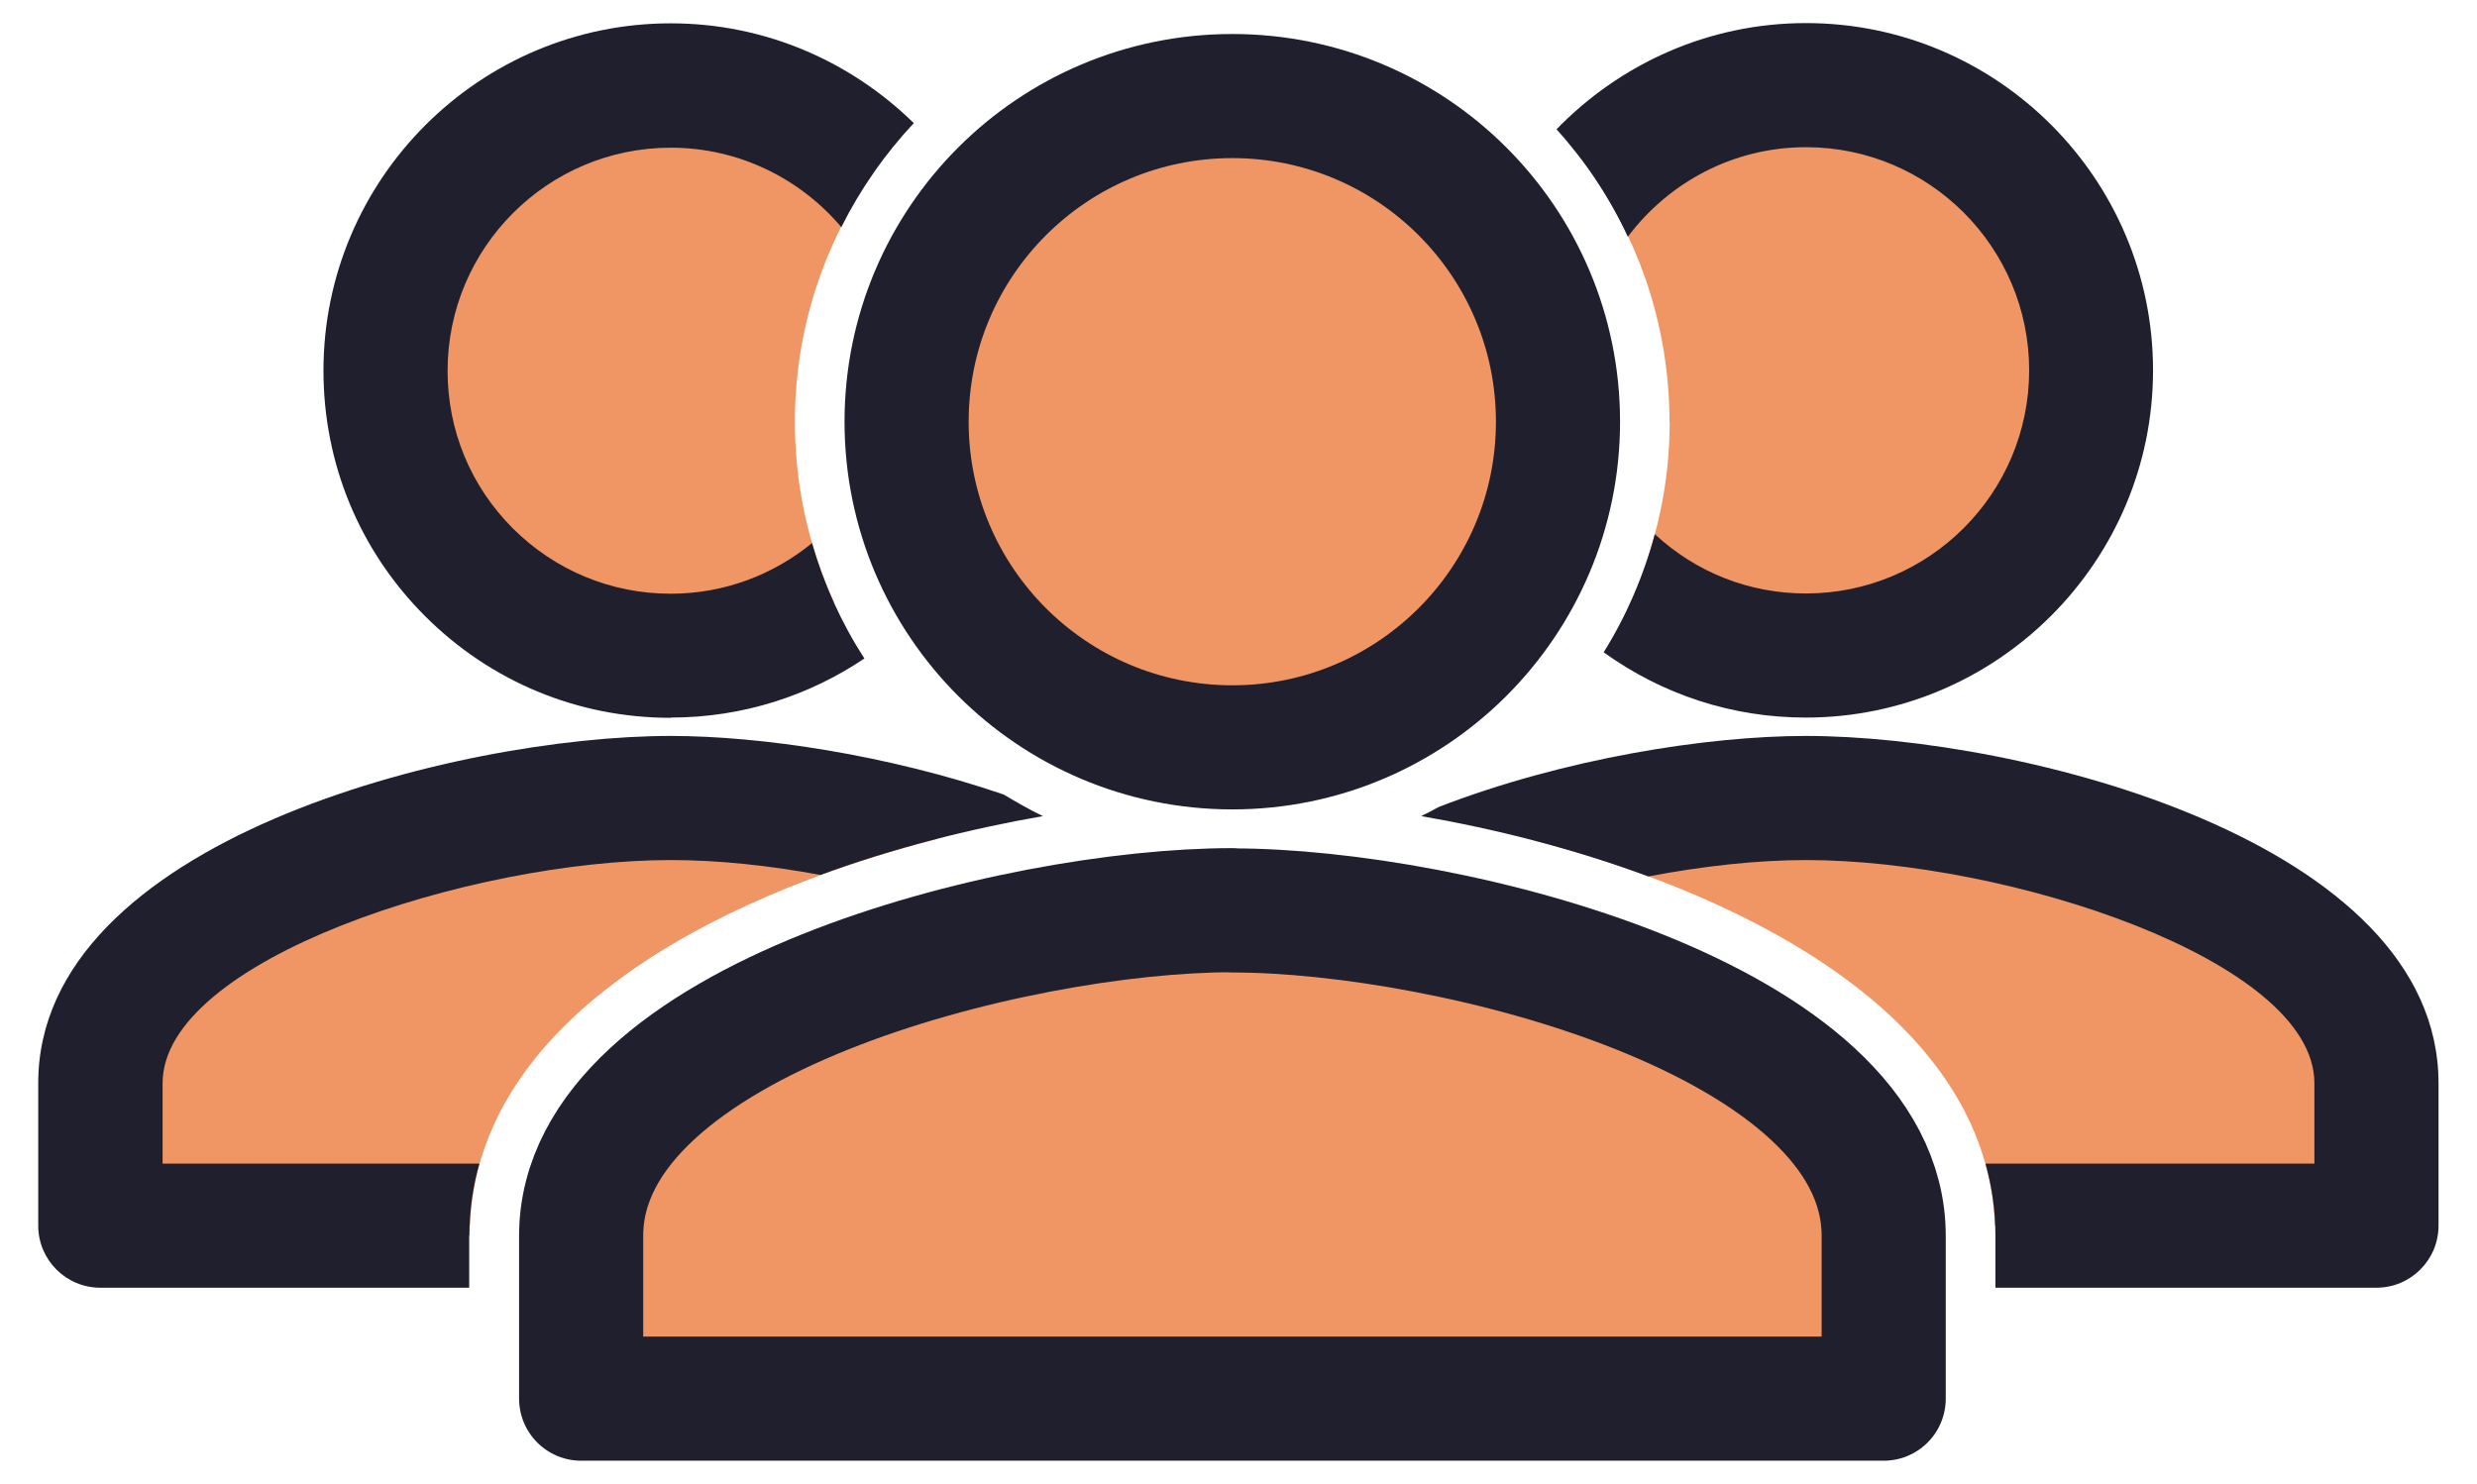
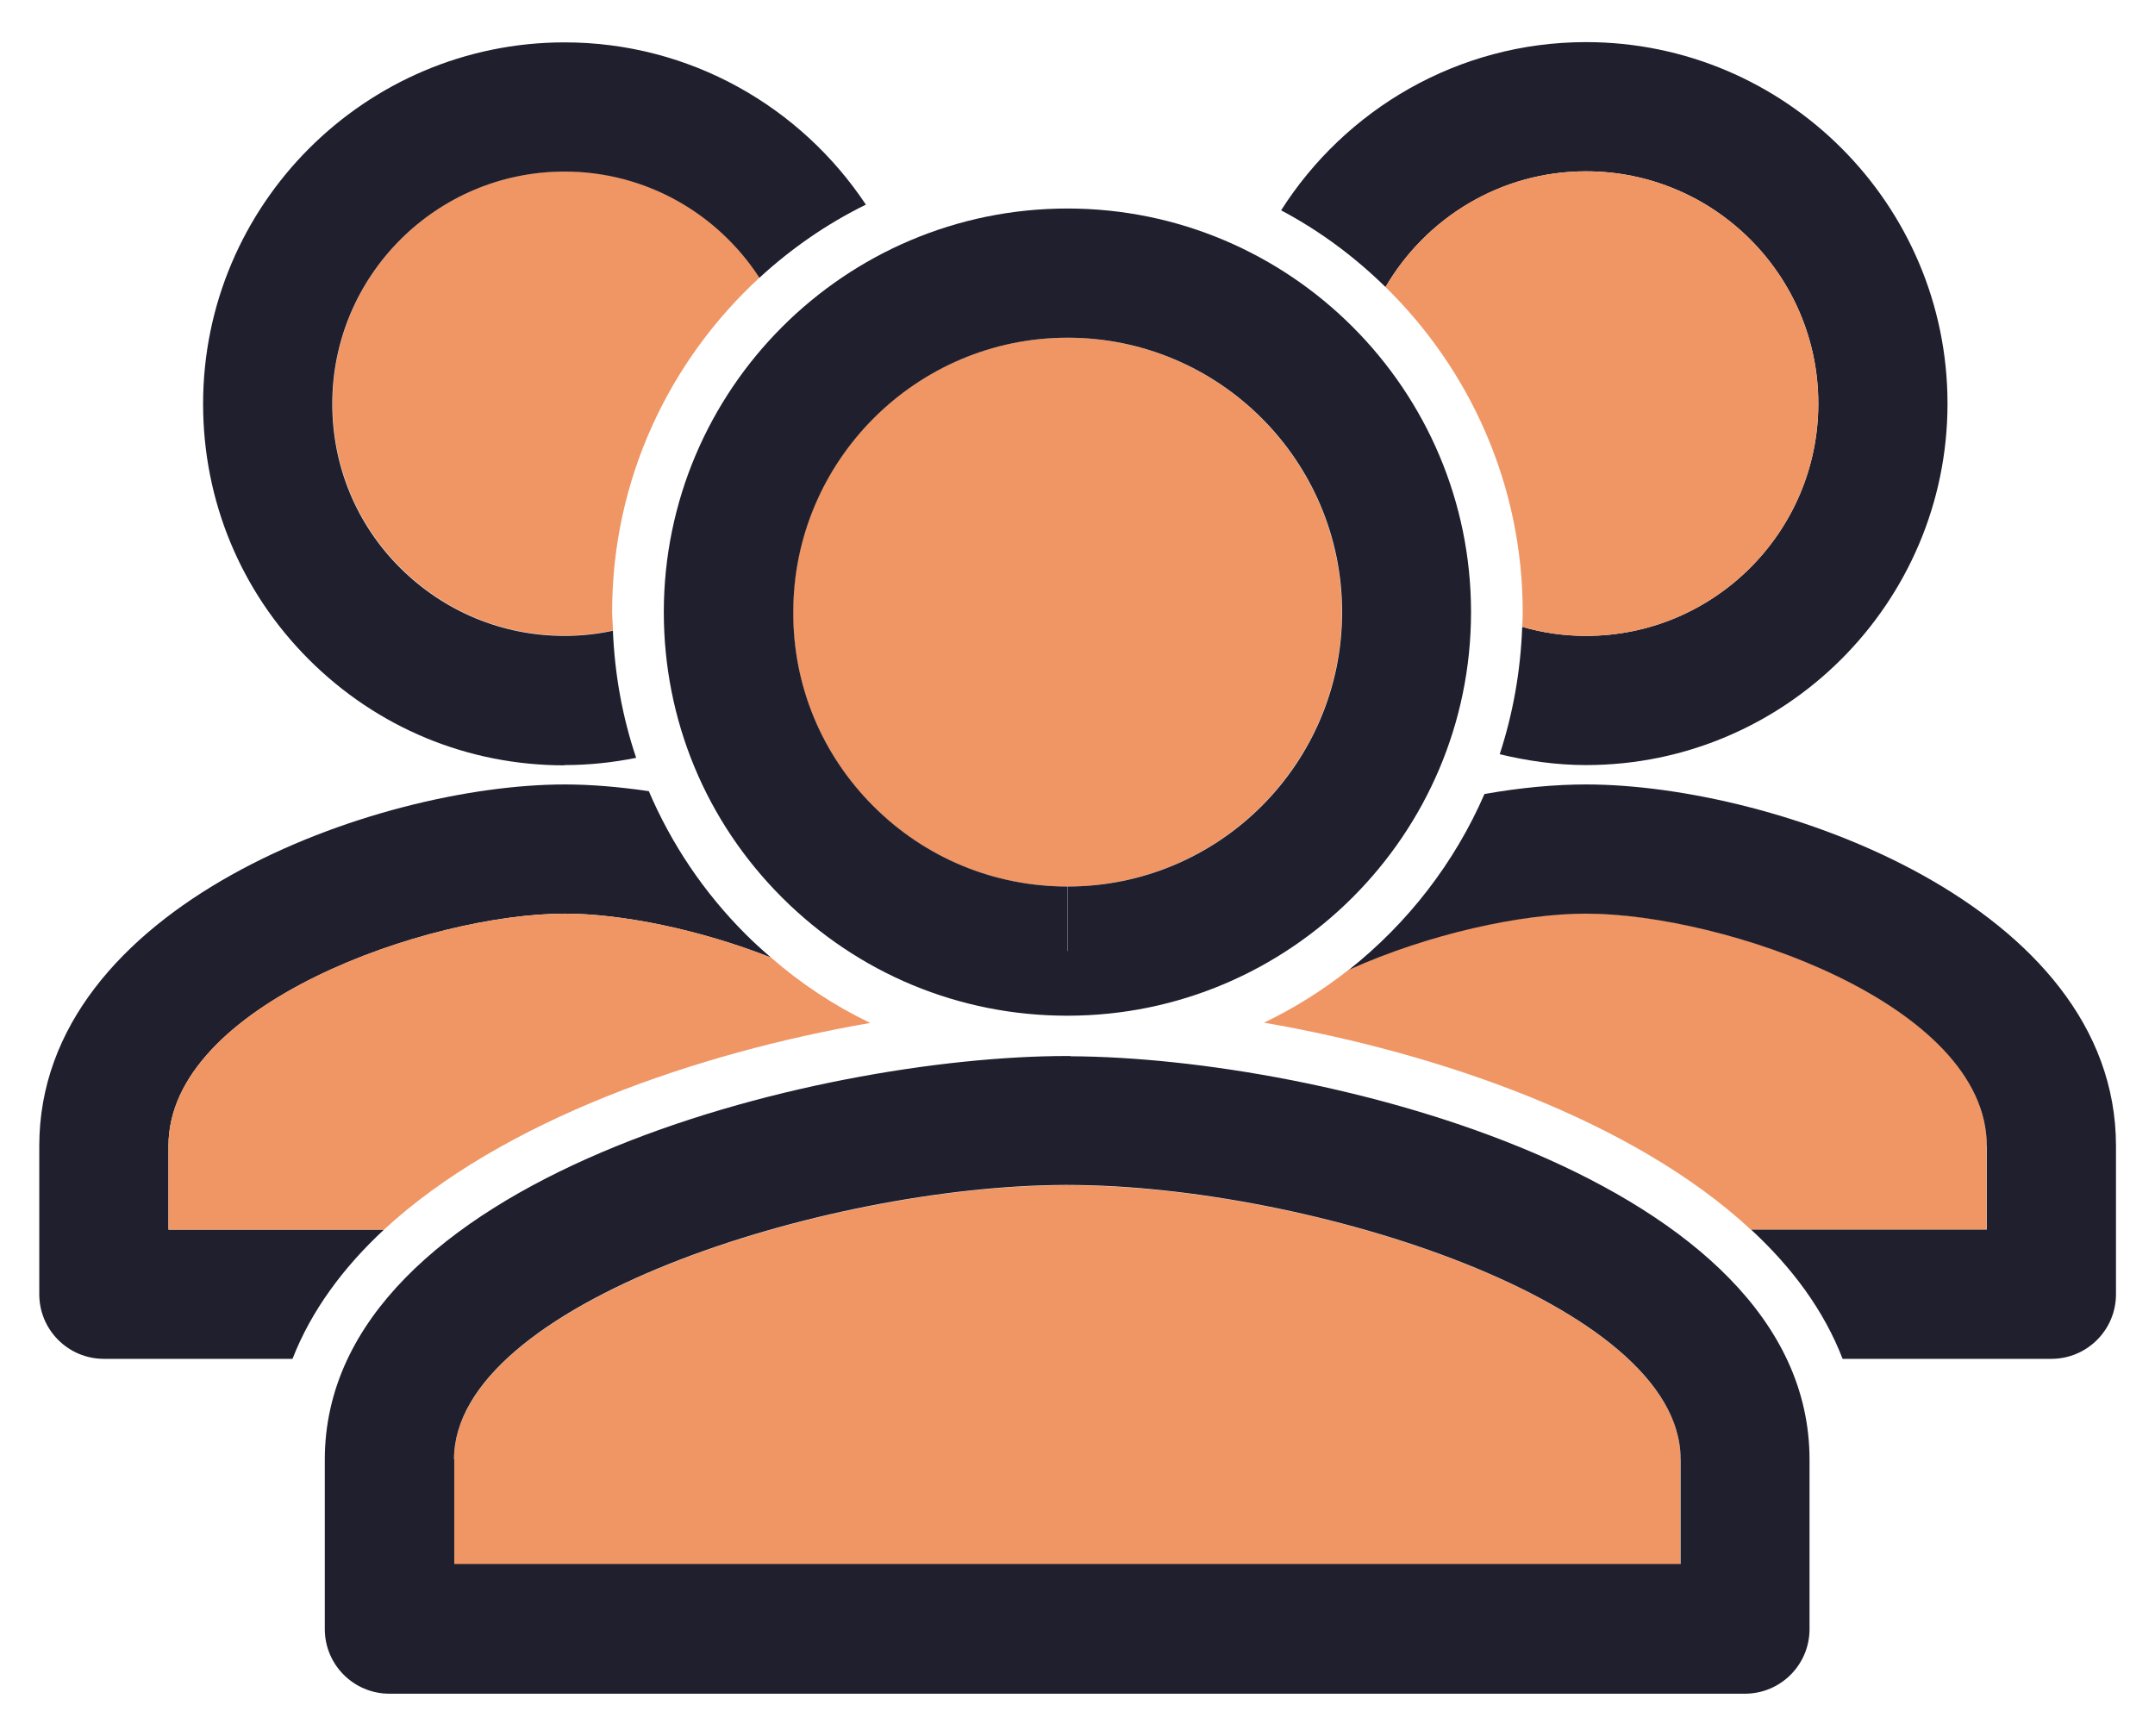
- <svg xmlns="http://www.w3.org/2000/svg" id="Calque_4" data-name="Calque 4" viewBox="0 0 99.78 59.77">
+ <svg xmlns="http://www.w3.org/2000/svg" id="Calque_4" data-name="Calque 4" viewBox="0 0 83.4 67.18">
  <defs>
    <style>
      .cls-1 {
-         stroke: #1f1f2e;
-         stroke-linecap: round;
-         stroke-linejoin: round;
-         stroke-width: 5px;
+         fill: none;
      }

-       .cls-1, .cls-2 {
-         fill: #f09664;
+       .cls-1, .cls-2, .cls-3 {
+         stroke-width: 0px;
+       }
+ 
+       .cls-2 {
+         fill: #1f1f2e;
      }

      .cls-3 {
-         fill: #1f1f2e;
-       }
- 
-       .cls-3, .cls-2 {
-         stroke-width: 0px;
+         fill: #f09664;
      }
    </style>
  </defs>
-   <g>
-     <path class="cls-2" d="m72.75,32.15h0c-2.95,0-7.04.57-10.95,1.71,9.15,2.4,18.27,7.41,18.56,15.52h15.37v-5.74c0-7.64-15.31-11.49-22.98-11.49Z" />
-     <path class="cls-2" d="m67.26,16.99c0,2.49-.53,4.87-1.48,7.05,1.93,1.48,4.34,2.37,6.96,2.37h0c6.35,0,11.49-5.14,11.49-11.49s-5.14-11.49-11.49-11.49c-3.36,0-6.38,1.45-8.48,3.76,1.89,2.8,2.99,6.18,2.99,9.8Z" />
-   </g>
-   <g>
-     <path class="cls-2" d="m27.02,26.41h0c2.46,0,4.73-.78,6.6-2.09-1.04-2.27-1.6-4.75-1.6-7.32,0-3.76,1.19-7.24,3.21-10.1-2.09-2.13-4.99-3.46-8.21-3.46-6.35,0-11.49,5.14-11.49,11.49,0,6.34,5.14,11.49,11.48,11.49Z" />
-     <path class="cls-2" d="m37.75,33.8c-3.84-1.09-7.83-1.64-10.72-1.64h0c-7.67,0-22.98,3.85-22.98,11.49v5.74h14.88c.3-8.18,9.59-13.21,18.82-15.59Z" />
-   </g>
-   <g>
-     <path class="cls-3" d="m27.02,28.91h0c2.89,0,5.57-.88,7.8-2.38-.93-1.44-1.64-3.01-2.11-4.65-1.55,1.27-3.53,2.04-5.69,2.04v2.5-2.5c-2.41,0-4.66-.94-6.36-2.63-1.7-1.7-2.63-3.95-2.63-6.35,0-4.96,4.03-8.99,8.99-8.99,2.75,0,5.22,1.25,6.87,3.2.77-1.54,1.76-2.95,2.92-4.19-2.53-2.48-5.98-4.02-9.79-4.02-7.71,0-13.99,6.28-13.99,13.99,0,3.74,1.45,7.25,4.09,9.89,2.64,2.64,6.15,4.1,9.89,4.1Z" />
-     <path class="cls-3" d="m18.91,49.78c0-1.01.14-1.98.4-2.9H6.55v-3.24c0-4.96,12.39-8.99,20.48-8.99h0c1.85,0,3.92.21,6.02.6,2.93-1.08,6.03-1.86,8.96-2.37-.54-.26-1.06-.56-1.58-.87-4.68-1.6-9.78-2.36-13.41-2.36h0c-8.61,0-25.48,4.23-25.48,13.99v5.74c0,1.38,1.12,2.5,2.5,2.5h14.86v-2.1Z" />
-   </g>
-   <g>
-     <path class="cls-3" d="m72.75,29.65h0c-3.99,0-9.75.91-14.79,2.86-.23.13-.47.25-.71.37,3,.52,6.16,1.32,9.15,2.43,2.21-.42,4.4-.66,6.35-.66h0c8.09,0,20.48,4.03,20.48,8.99v3.24h-13.25c.26.92.4,1.88.4,2.9v2.1h15.35c1.38,0,2.5-1.12,2.5-2.5v-5.74c0-9.76-16.87-13.99-25.48-13.99Z" />
-     <path class="cls-3" d="m65.58,9.53c1.64-2.18,4.24-3.6,7.17-3.6,4.96,0,8.99,4.03,8.99,8.99s-4.03,8.99-8.99,8.99v2.5-2.5c-2.29,0-4.43-.85-6.09-2.39-.45,1.69-1.15,3.3-2.06,4.76,2.36,1.7,5.17,2.63,8.14,2.63h0c7.71,0,13.99-6.28,13.99-13.99S80.46.93,72.75.93c-3.94,0-7.5,1.65-10.05,4.28,1.16,1.28,2.13,2.73,2.87,4.32Z" />
-   </g>
-   <path id="Icon_material-person" data-name="Icon material-person" class="cls-1" d="m49.64,30.11c7.24,0,13.12-5.87,13.12-13.12,0-7.24-5.87-13.12-13.12-13.12-7.24,0-13.12,5.87-13.12,13.12h0c0,7.24,5.86,13.11,13.11,13.12,0,0,0,0,.01,0Zm0,6.56c-8.75,0-26.23,4.4-26.23,13.12v6.56h52.47v-6.56c0-8.72-17.48-13.11-26.23-13.11h0Z" />
+   <polygon class="cls-1" points="61.38 27.11 61.38 24.61 61.37 24.61 61.38 27.11" />
+   <path class="cls-2" d="m6.52,47.59v-3.24c0-5.48,10.07-8.99,15.34-8.99h0c2.19,0,5.2.61,7.98,1.7-.34-.29-.67-.59-.99-.91-1.61-1.61-2.87-3.49-3.74-5.53-1.16-.17-2.26-.26-3.25-.26h0c-7.3,0-20.34,4.68-20.34,13.99v5.74c0,1.38,1.12,2.5,2.5,2.5h7.3c.73-1.87,1.96-3.53,3.54-5H6.52Z" />
+   <path class="cls-3" d="m21.86,6.63c-4.96,0-8.99,4.03-8.99,8.99,0,2.4.93,4.66,2.63,6.35s3.95,2.63,6.35,2.63v2.5s0-2.5,0-2.5c.64,0,1.26-.07,1.87-.2,0-.24-.03-.48-.03-.72,0-5.12,2.21-9.72,5.71-12.94-1.6-2.47-4.38-4.11-7.54-4.11Z" />
+   <path class="cls-2" d="m21.85,29.61h0c.95,0,1.87-.1,2.77-.28-.53-1.57-.83-3.22-.9-4.92-.6.13-1.23.2-1.87.2v2.5-2.5c-2.41,0-4.66-.94-6.36-2.63s-2.63-3.95-2.63-6.35c0-4.96,4.03-8.99,8.99-8.99,3.16,0,5.94,1.64,7.54,4.11,1.23-1.13,2.61-2.09,4.12-2.83-2.51-3.78-6.8-6.28-11.66-6.28-7.71,0-13.99,6.28-13.99,13.99,0,3.74,1.45,7.25,4.09,9.89,2.64,2.64,6.15,4.1,9.89,4.1Z" />
+   <path class="cls-3" d="m76.89,44.34c0-5.49-10.18-8.99-15.51-8.99h0c-2.5,0-6.08.77-9.17,2.17-1.01.8-2.11,1.49-3.29,2.06,6.72,1.16,14.26,3.76,18.84,8.01h9.12v-3.24Z" />
+   <path class="cls-2" d="m61.38,30.36h0c-1.18,0-2.52.12-3.93.37-1.16,2.67-2.97,5-5.24,6.8,3.09-1.39,6.67-2.17,9.17-2.17h0c5.32,0,15.51,3.5,15.51,8.99v3.24h-9.12c1.59,1.47,2.82,3.13,3.54,5h8.08c1.38,0,2.5-1.12,2.5-2.5v-5.74c0-9.31-13.15-13.99-20.51-13.99Z" />
+   <path class="cls-2" d="m61.38,6.63c4.96,0,8.99,4.03,8.99,8.99s-4.03,8.99-8.99,8.99v2.5-2.5c-.86,0-1.68-.12-2.47-.35-.06,1.71-.36,3.37-.87,4.93,1.08.26,2.2.42,3.34.42h0c7.71,0,13.99-6.28,13.99-13.99s-6.28-13.99-13.99-13.99c-4.96,0-9.32,2.61-11.8,6.51,1.49.79,2.85,1.8,4.04,2.97,1.56-2.67,4.45-4.48,7.76-4.48Z" />
+   <path class="cls-3" d="m61.38,24.61c4.96,0,8.99-4.03,8.99-8.99s-4.03-8.99-8.99-8.99c-3.31,0-6.2,1.8-7.76,4.48,3.27,3.2,5.31,7.66,5.31,12.58,0,.19-.01.38-.02.57.79.23,1.62.35,2.47.35h0Z" />
+   <path class="cls-3" d="m21.86,35.36c-5.27,0-15.34,3.5-15.34,8.99v3.24h8.34c4.59-4.24,12.11-6.84,18.82-8-1.38-.66-2.67-1.51-3.84-2.53-2.78-1.1-5.79-1.7-7.98-1.7h0Z" />
+   <path class="cls-3" d="m65.04,56.48c0-6.06-14.4-10.61-23.73-10.61-.04,0-.08,0-.12,0-9.34.04-23.62,4.59-23.62,10.62v4.06h47.46v-4.06Z" />
+   <path class="cls-3" d="m41.31,34.31c5.85,0,10.62-4.76,10.62-10.62s-4.76-10.62-10.62-10.62-10.62,4.76-10.62,10.62c0,2.83,1.1,5.5,3.1,7.51,2,2,4.67,3.11,7.5,3.11v2.5h0v-2.5Z" />
+   <path class="cls-2" d="m41.43,40.87s-.08,0-.13,0h0c-9.71,0-28.73,4.72-28.73,15.62v6.56c0,1.38,1.12,2.5,2.5,2.5h52.46c1.38,0,2.5-1.12,2.5-2.5v-6.56c0-10.85-18.86-15.57-28.61-15.61Zm-23.86,15.61c0-6.03,14.28-10.58,23.62-10.62.04,0,.08,0,.12,0,9.34,0,23.73,4.56,23.73,10.61v4.06H17.58v-4.06Z" />
+   <path class="cls-2" d="m25.69,23.69c0,4.17,1.62,8.09,4.57,11.04,2.95,2.95,6.87,4.58,11.04,4.58h.01c8.61,0,15.62-7.01,15.62-15.62s-7.01-15.62-15.62-15.62-15.62,7.01-15.62,15.62Zm15.62,13.12v-2.5c-2.84,0-5.51-1.11-7.51-3.11-2-2-3.11-4.67-3.1-7.51,0-5.85,4.76-10.62,10.62-10.62s10.62,4.76,10.62,10.62-4.76,10.62-10.62,10.62v2.5h0s0,0,0,0Z" />
</svg>
